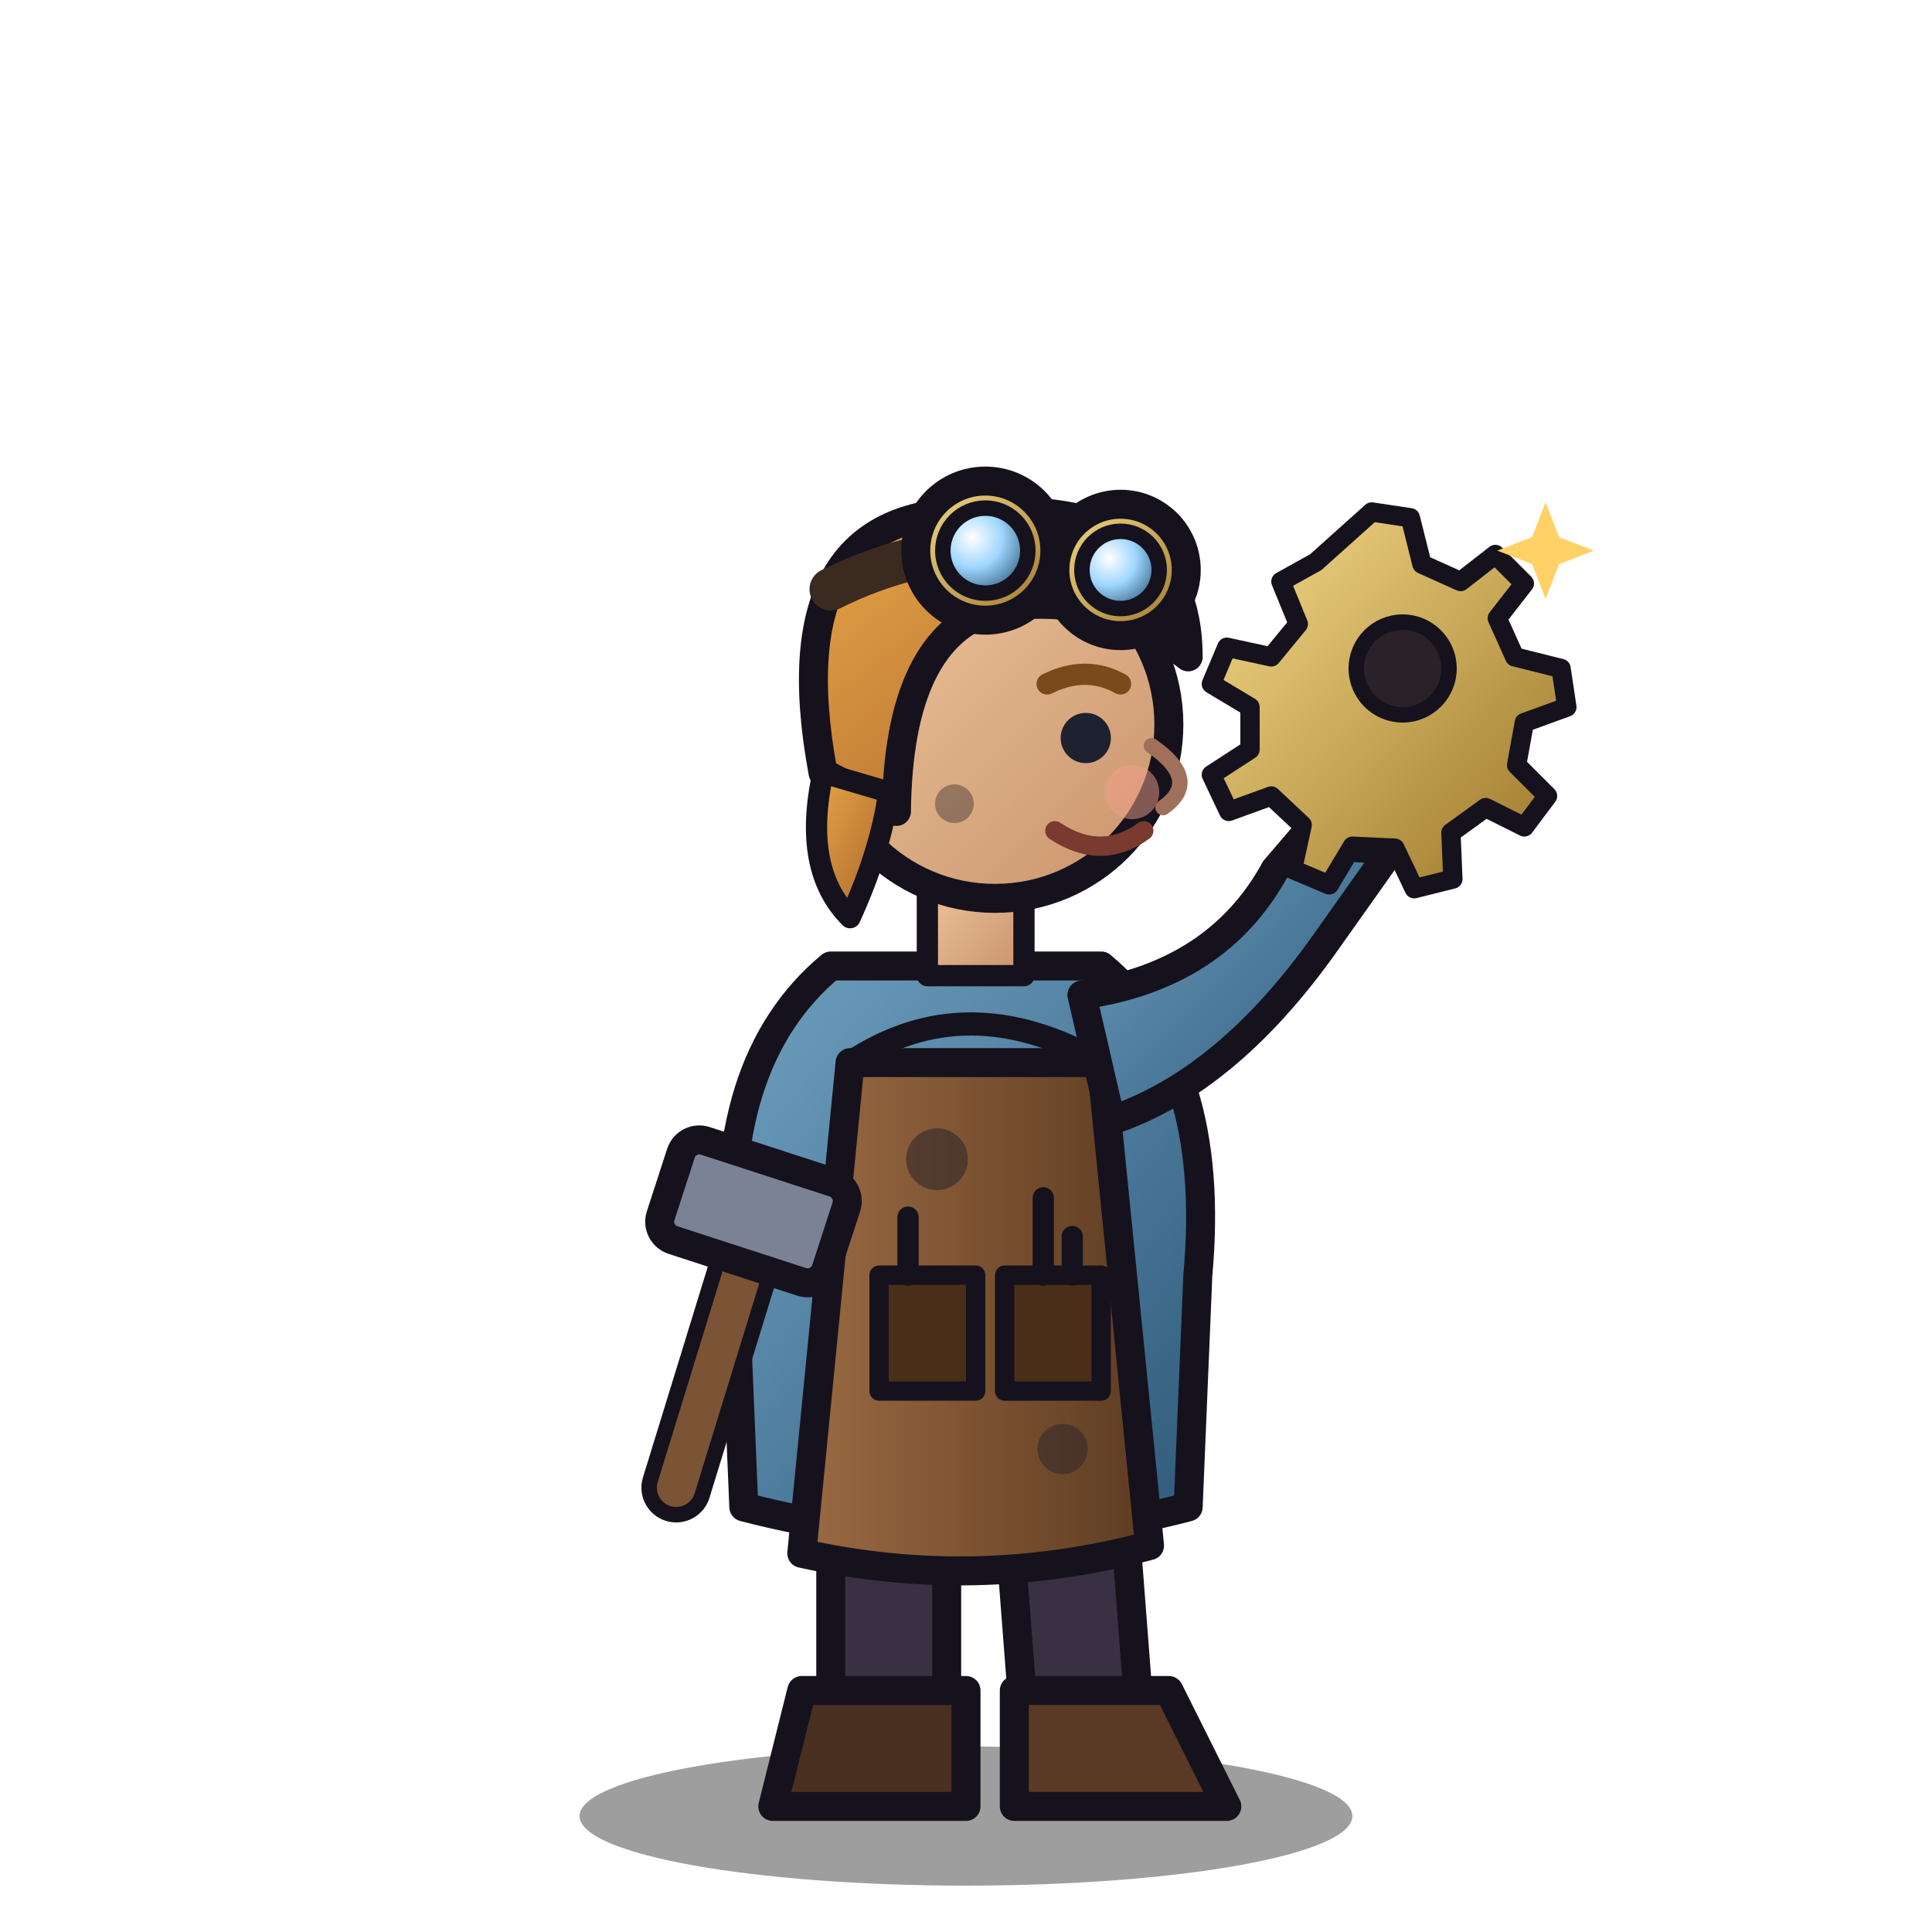
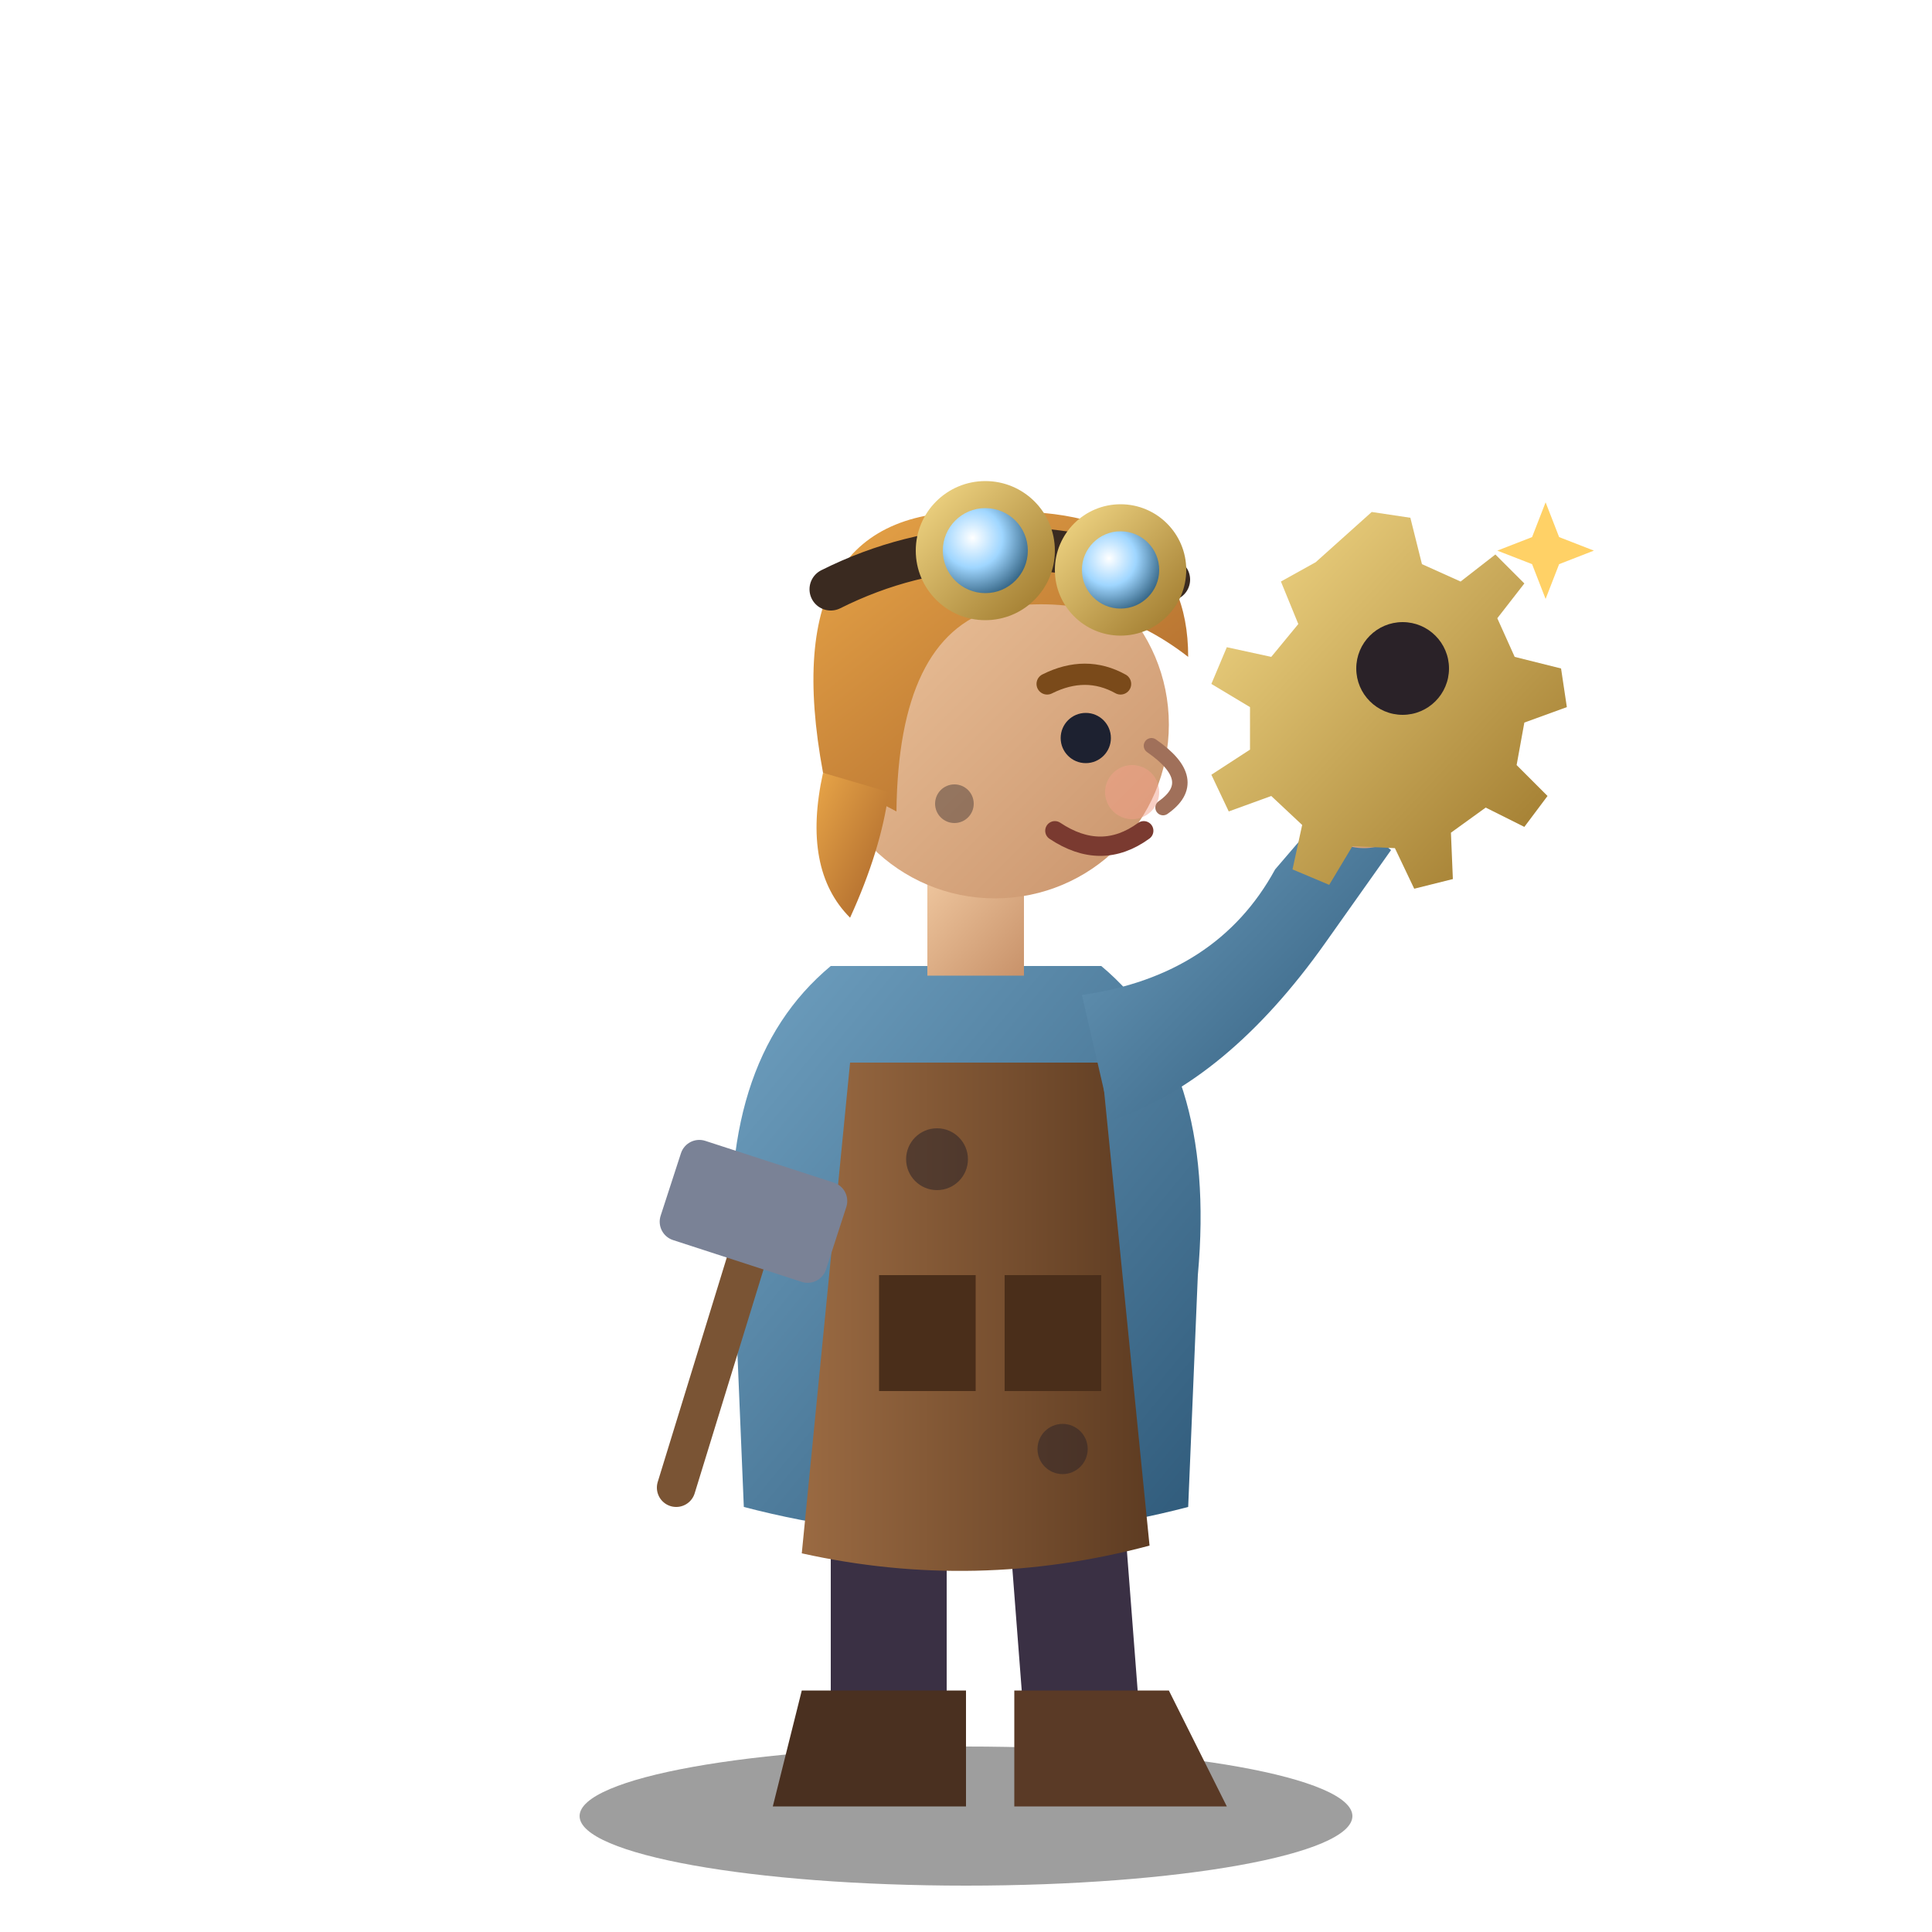
<svg xmlns="http://www.w3.org/2000/svg" viewBox="0 0 100 100" width="512" height="512">
  <defs>
    <linearGradient id="mira-shirt" x1="0" y1="0" x2="1" y2="1">
      <stop offset="0" stop-color="#6fa0c0" />
      <stop offset="1" stop-color="#2f5a7a" />
    </linearGradient>
    <linearGradient id="mira-apron" x1="0" y1="0" x2="1" y2="0">
      <stop offset="0" stop-color="#9a6a42" />
      <stop offset="1" stop-color="#5e3c22" />
    </linearGradient>
    <linearGradient id="mira-skin" x1="0" y1="0" x2="1" y2="1">
      <stop offset="0" stop-color="#f0c8a0" />
      <stop offset="1" stop-color="#c8926a" />
    </linearGradient>
    <linearGradient id="mira-hair" x1="0" y1="0" x2="1" y2="1">
      <stop offset="0" stop-color="#e8a548" />
      <stop offset="1" stop-color="#a8642a" />
    </linearGradient>
    <linearGradient id="mira-brass" x1="0" y1="0" x2="1" y2="1">
      <stop offset="0" stop-color="#f6dc8a" />
      <stop offset="1" stop-color="#9a7428" />
    </linearGradient>
    <radialGradient id="mira-lens" cx=".35" cy=".35" r=".7">
      <stop offset="0" stop-color="#ffffff" />
      <stop offset=".5" stop-color="#9fd6ff" />
      <stop offset="1" stop-color="#3a6a8a" />
    </radialGradient>
  </defs>
  <ellipse cx="50" cy="94" rx="20" ry="3.6" fill="#000" opacity=".38" />
-   <g stroke="#15121d" stroke-width="1.5" stroke-linejoin="round" stroke-linecap="round">
+   <g stroke="none" stroke-width="1.5" stroke-linejoin="round" stroke-linecap="round">
    <path d="M43 76 h6 v13 h-6 z" fill="#3a3044" />
    <path d="M52 76 h6 l1 13 h-6 z" fill="#3a3044" />
    <path d="M41.5 87.5 h8.5 v6 h-10 z" fill="#4a3020" />
    <path d="M52.5 87.5 h8 l3 6 h-11 z" fill="#5a3a26" />
    <path d="M43 50 Q37 55 38 66 L38.5 78 Q50 81 61.5 78 L62 66 Q63 55 57 50 Z" fill="url(#mira-shirt)" />
    <path d="M44 55 h13 l2.5 25 q-9 2.4 -18 .4 z" fill="url(#mira-apron)" />
    <path d="M45.5 66 h5 v6 h-5 z M52 66 h5 v6 h-5 z" fill="#4a2e1a" stroke-width="1" />
    <path d="M47 66 v-3 M54 66 v-4 M55.5 66 v-2" stroke-width="1.1" />
    <path d="M44 55 Q50 51 57 55" fill="none" stroke-width="1.2" />
    <circle cx="48.5" cy="60" r="1.6" fill="#2a2228" stroke="none" opacity=".55" />
    <circle cx="55" cy="75" r="1.3" fill="#2a2228" stroke="none" opacity=".5" />
    <path d="M39 64 l-4 13" stroke-width="3.6" />
    <path d="M39 64 l-4 13" stroke="#7a5434" stroke-width="2" />
    <rect x="34.5" y="60" width="9" height="5.4" rx="1" fill="#7a8296" transform="rotate(18 39 62.7)" />
    <path d="M48 45 h5 v5.5 h-5 z" fill="url(#mira-skin)" stroke-width="1.1" />
    <circle cx="51.5" cy="37.5" r="9" fill="url(#mira-skin)" />
    <path d="M42.6 40 Q40 26 51 26.5 Q61.5 26 61.5 34 Q57 30.5 51.5 31.5 Q46.5 33 46.4 42 Z" fill="url(#mira-hair)" />
    <path d="M42.6 40 Q41.5 45 44 47.5 Q45.6 44 46 41 Z" fill="url(#mira-hair)" stroke-width="1.1" />
    <path d="M43 30.5 Q51 26.5 60.5 30" fill="none" stroke="#3a2a20" stroke-width="2.2" />
    <circle cx="51" cy="28.5" r="3.6" fill="url(#mira-brass)" />
    <circle cx="51" cy="28.5" r="2.2" fill="url(#mira-lens)" stroke-width=".8" />
    <circle cx="58" cy="29.5" r="3.4" fill="url(#mira-brass)" />
    <circle cx="58" cy="29.5" r="2" fill="url(#mira-lens)" stroke-width=".8" />
    <path d="M56 51.5 Q63 50.5 66 45 L69 41.5 L72 44 L68.6 48.8 Q63.5 56 57.5 58 Z" fill="url(#mira-shirt)" />
    <circle cx="70.6" cy="41" r="2.9" fill="url(#mira-skin)" />
    <path d="M71 26.5 l2 .3 .6 2.4 2 .9 1.8-1.4 1.5 1.5-1.4 1.8 .9 2 2.4 .6 .3 2-2.2 .8-.4 2.2 1.6 1.6-1.2 1.6-2-1-1.8 1.3 .1 2.4-2 .5-1-2.1-2.2-.1-1.2 2-1.9-.8.5-2.3-1.6-1.5-2.2 .8-.9-1.9 2-1.3v-2.2l-2-1.2 .8-1.9 2.3 .5 1.4-1.7-.9-2.2 1.8-1z" fill="url(#mira-brass)" stroke-width="1" />
    <circle cx="72.6" cy="34.6" r="2.4" fill="#2a2228" stroke-width=".8" />
  </g>
  <circle cx="56.2" cy="38.2" r="1.3" fill="#1d2130" />
  <path d="M54.2 35.4 q2 -1 3.8 0" stroke="#7a4a1a" stroke-width="1.1" fill="none" stroke-linecap="round" />
  <path d="M54.6 43 q2.4 1.6 4.6 0" stroke="#7a3a30" stroke-width="1" fill="none" stroke-linecap="round" />
  <circle cx="58.6" cy="41" r="1.4" fill="#f2a08a" opacity=".5" />
  <circle cx="49.4" cy="41.6" r="1" fill="#2a2228" opacity=".4" />
  <path d="M59.6 38.6 Q62.2 40.4 60.2 41.8" stroke="#a0705a" stroke-width=".8" fill="none" stroke-linecap="round" />
  <path d="M80 26 l.7 1.8 1.8 .7 -1.8 .7 -.7 1.8 -.7 -1.8 -1.8 -.7 1.8 -.7 z" fill="#ffd166" />
</svg>
